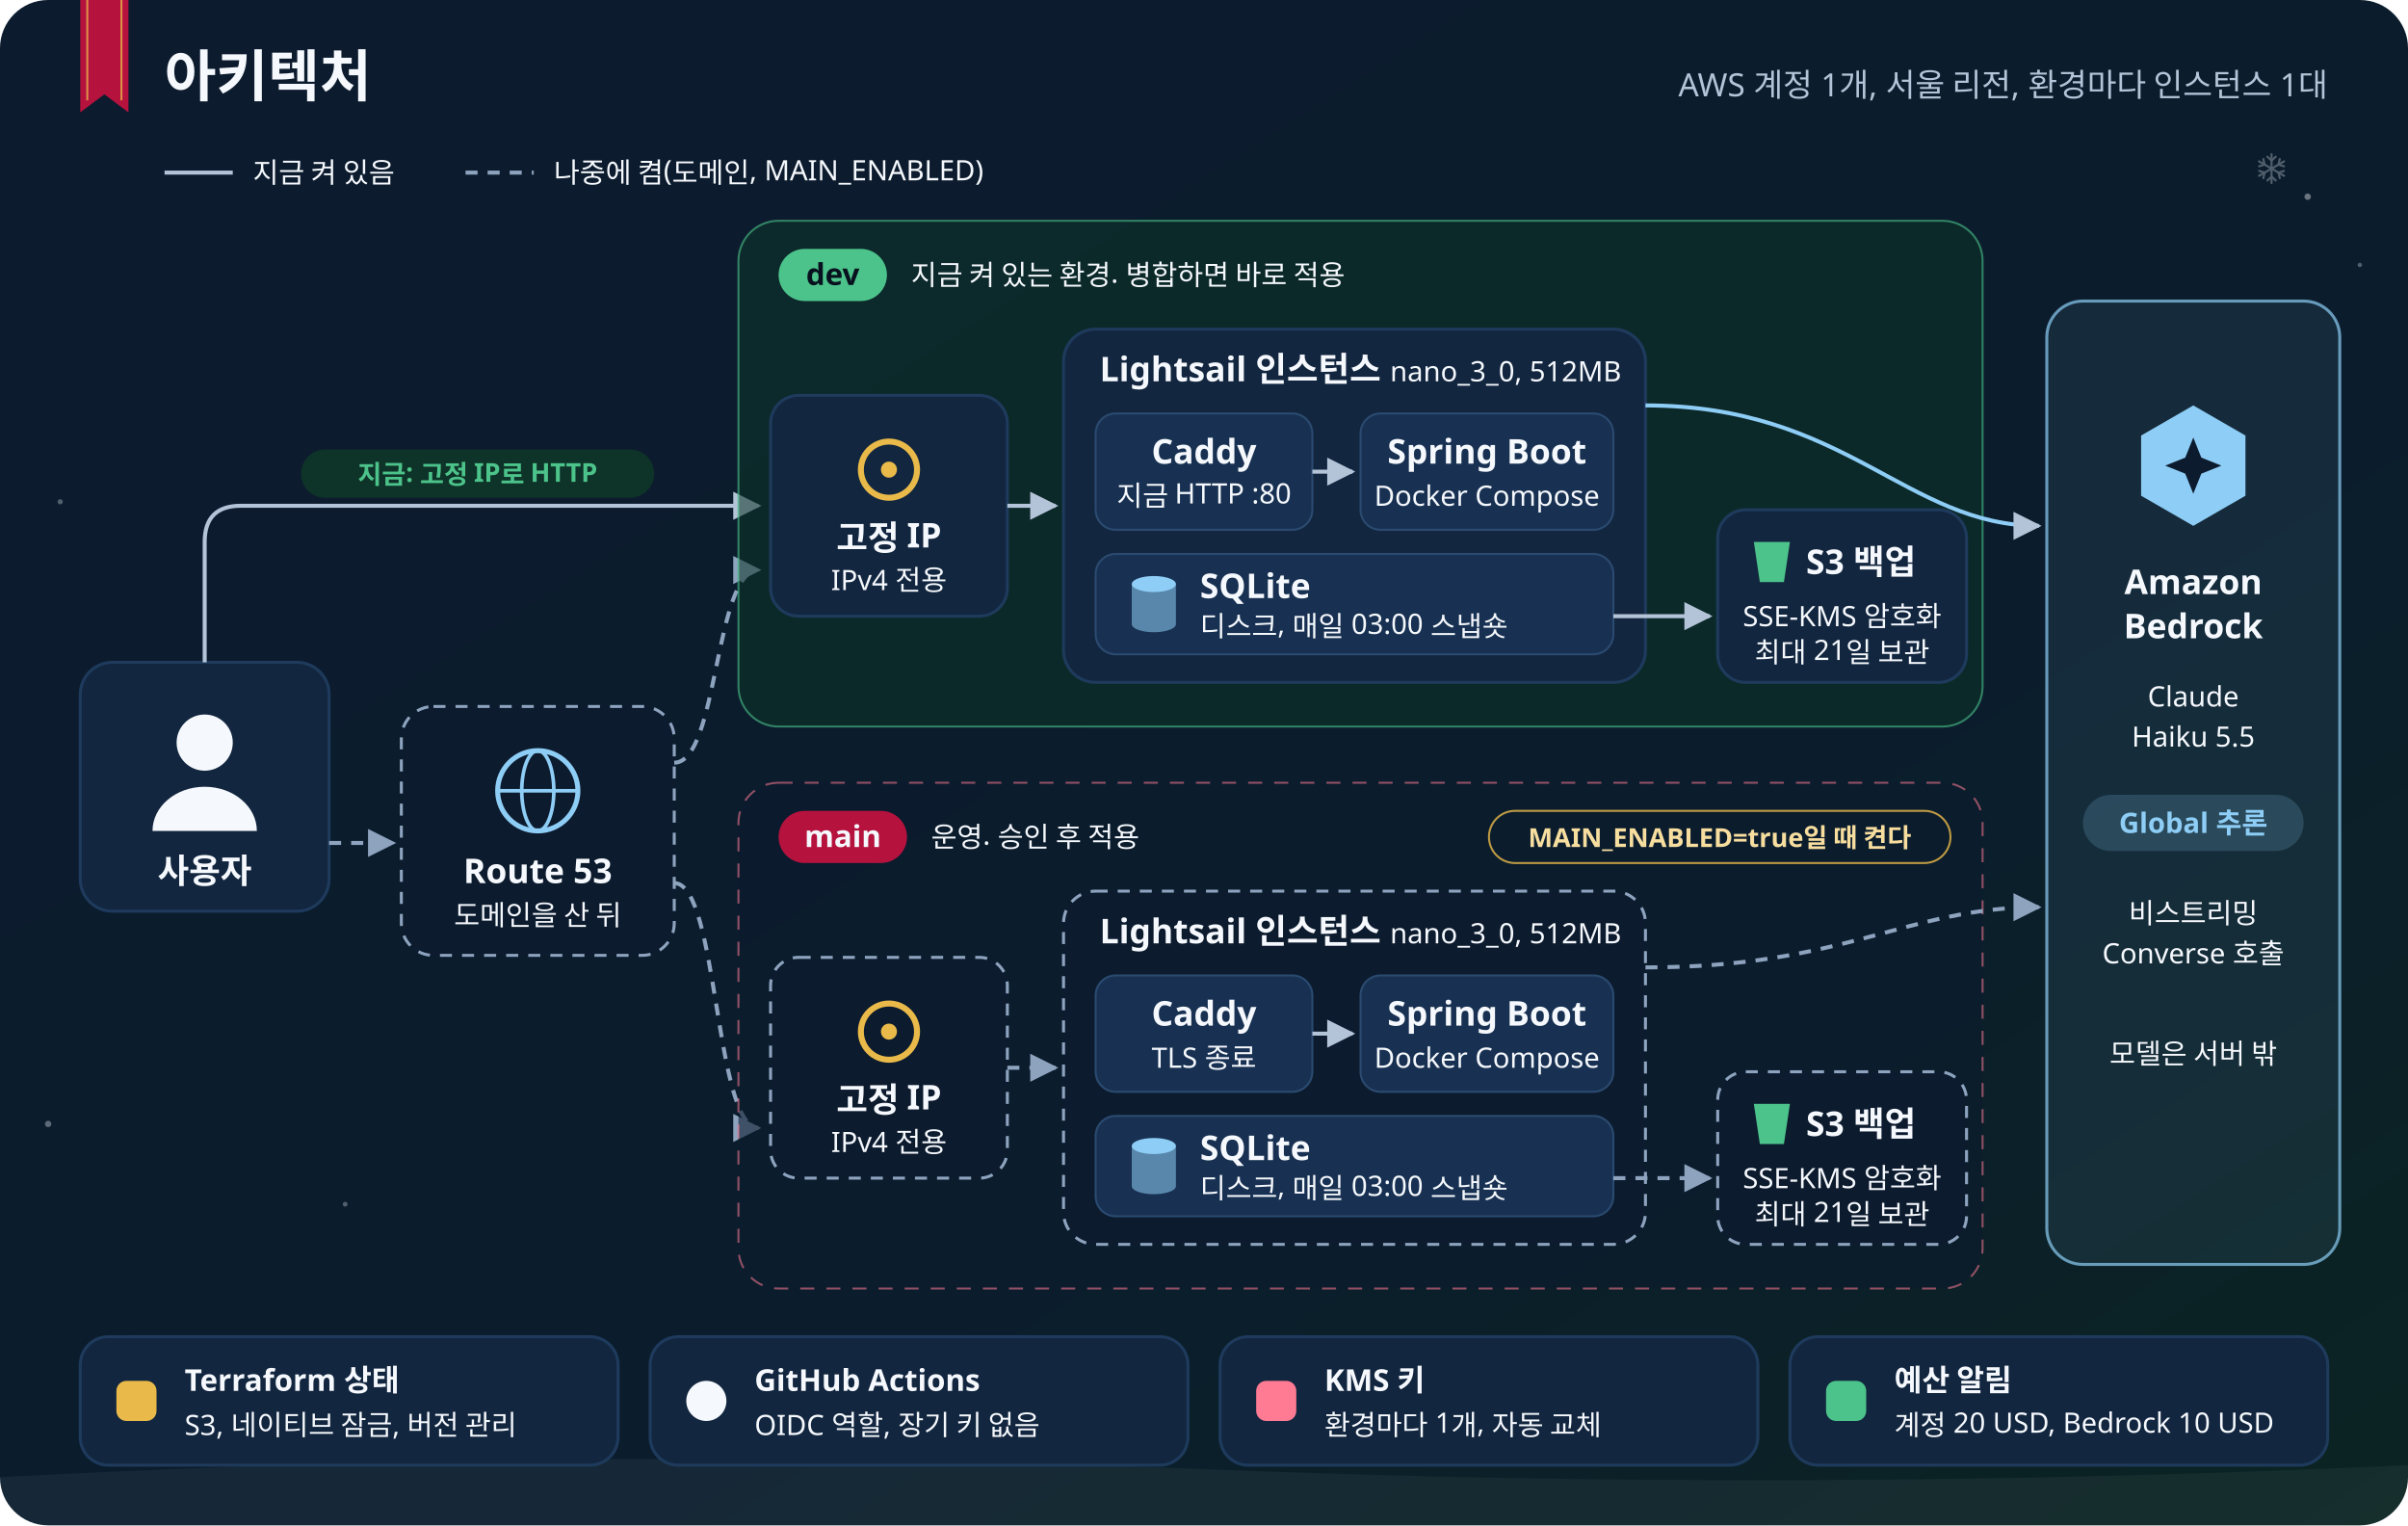
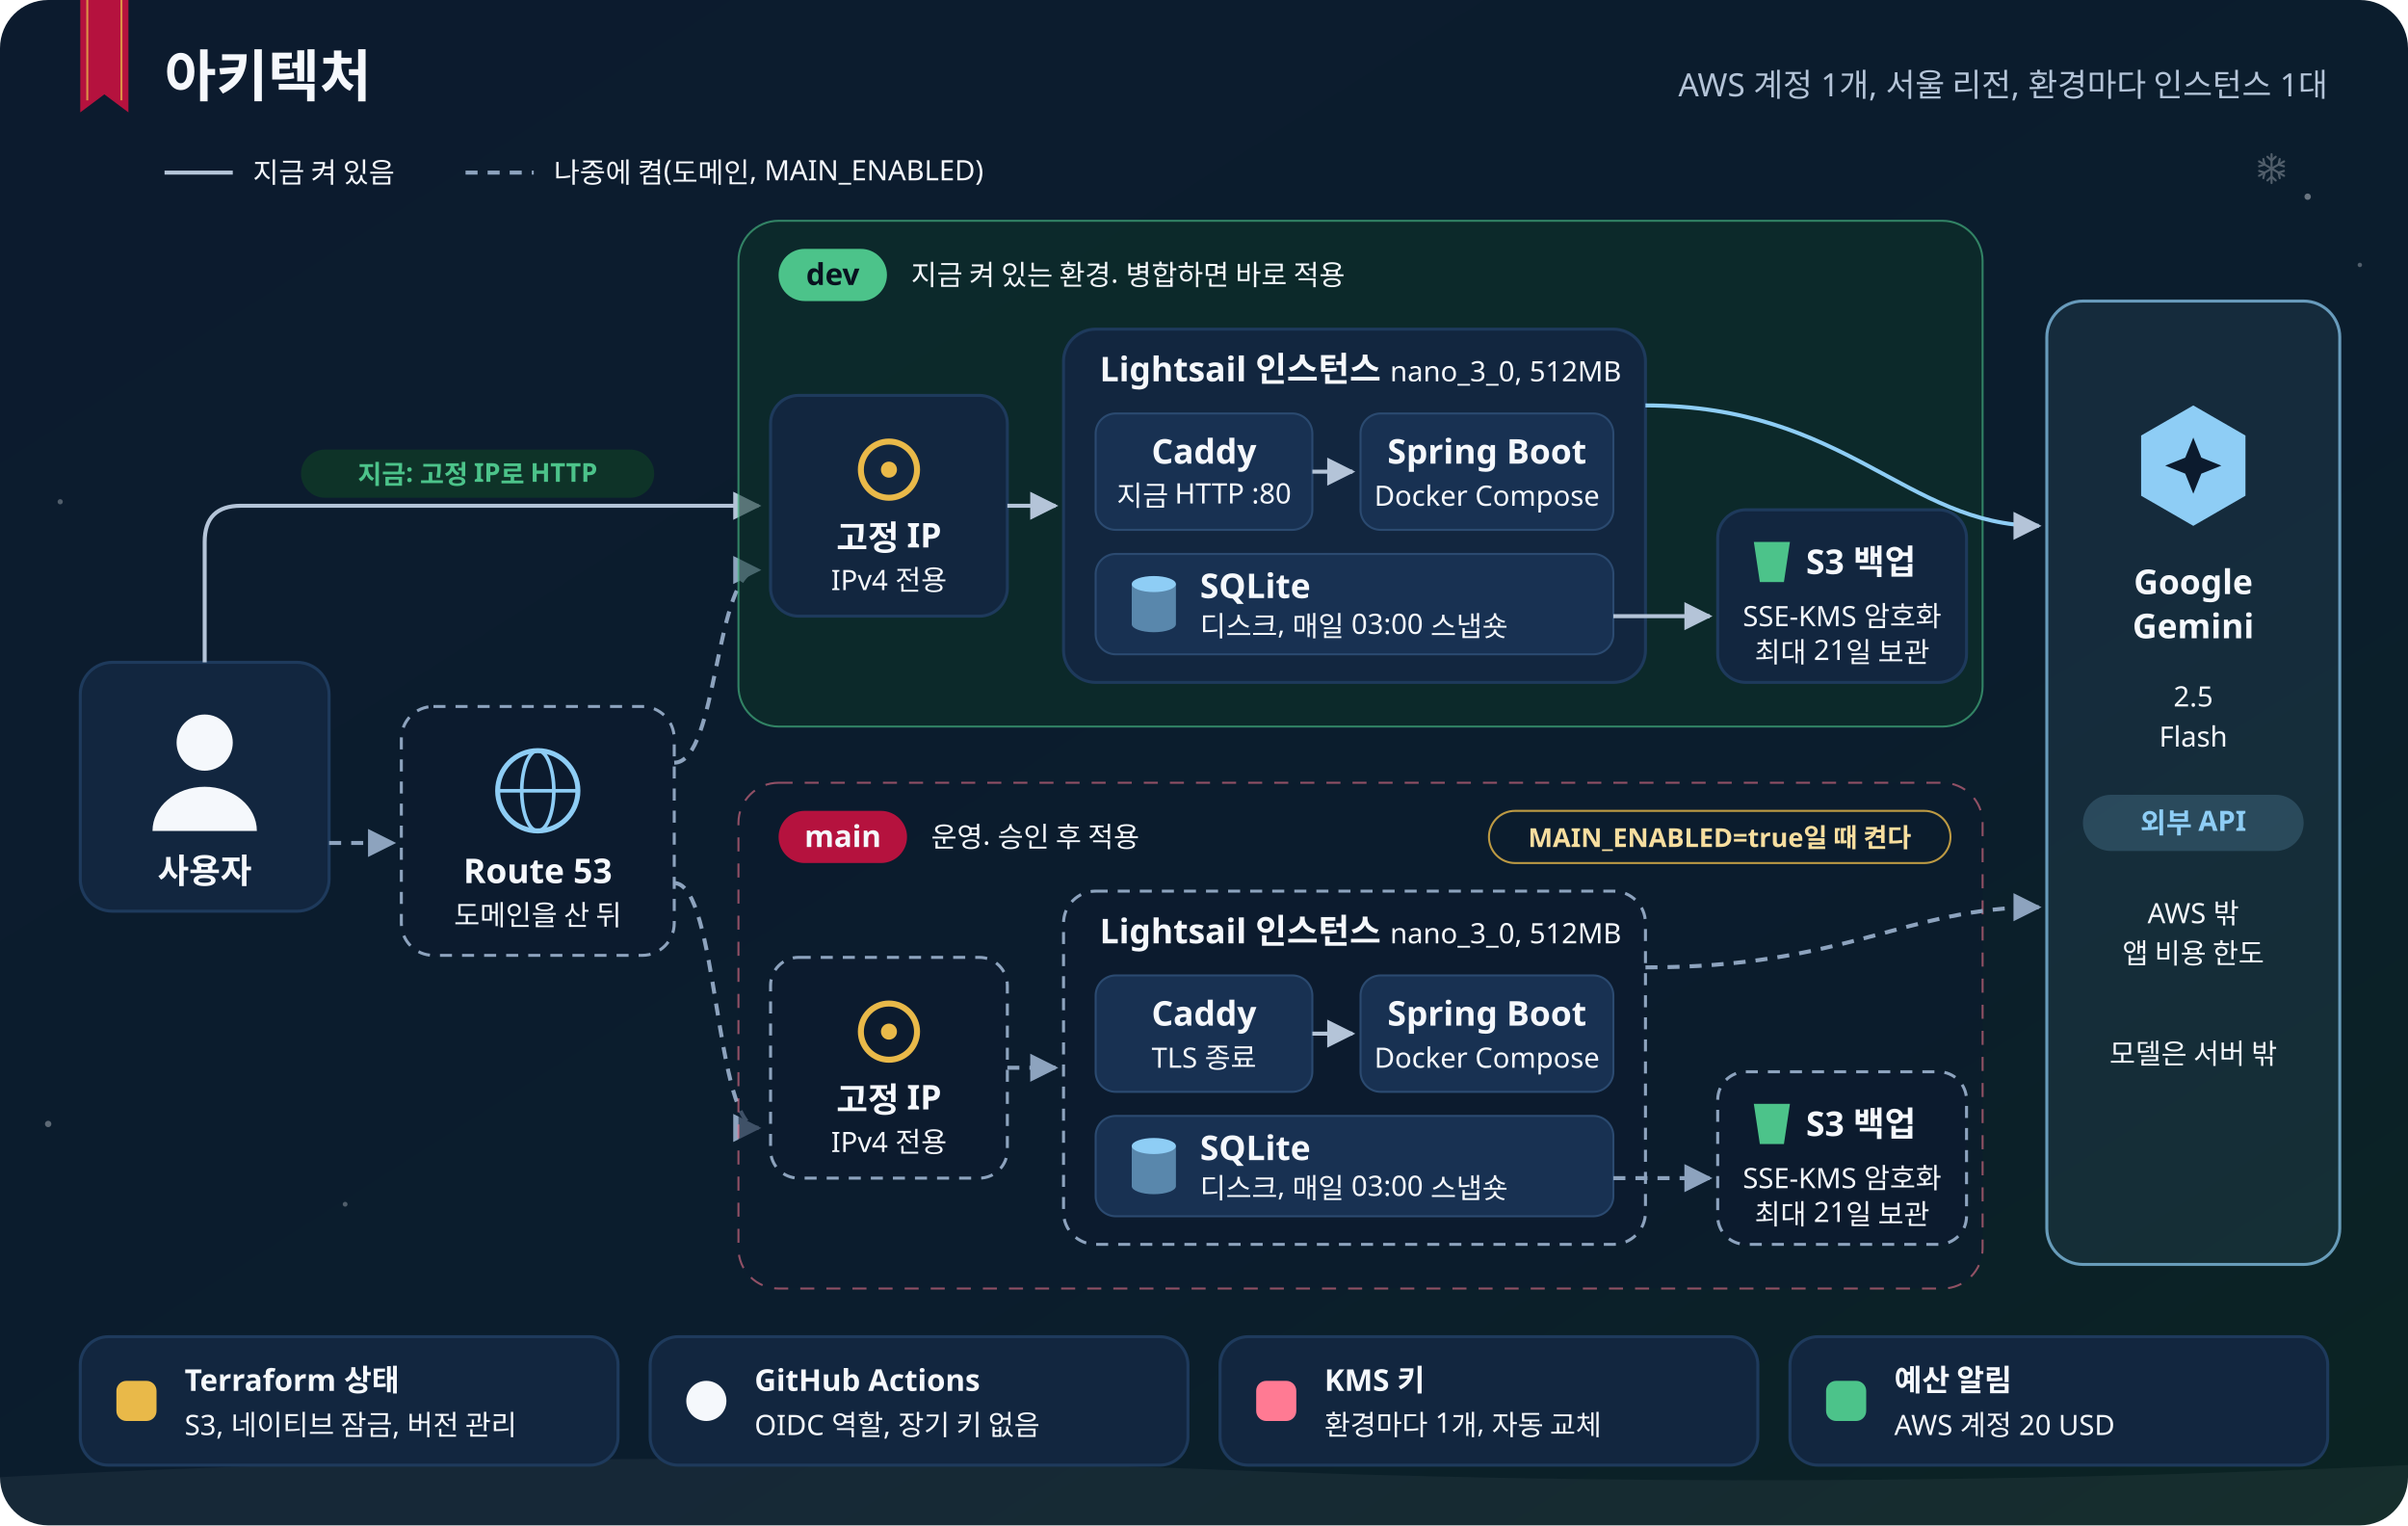
<svg xmlns="http://www.w3.org/2000/svg" xmlns:xlink="http://www.w3.org/1999/xlink" viewBox="0 0 1200 760" width="1200" height="760" role="img" aria-label="산타컷 AWS 아키텍처. 지금은 dev 한 환경만 켜고, 도메인 없이 고정 IP로 HTTP 접속한다. Route 53과 main은 나중에 켠다">
  <defs>
    <linearGradient id="bg" x1="0" y1="0" x2="1" y2="1">
      <stop offset="0" stop-color="#0C1B2E" />
      <stop offset="0.62" stop-color="#0B1D2D" />
      <stop offset="1" stop-color="#0B2422" />
    </linearGradient>
    <marker id="arr" viewBox="0 0 10 10" refX="9" refY="5" markerWidth="7" markerHeight="7" orient="auto">
      <path d="M0,0 L10,5 L0,10 z" fill="#B4C4D8" />
    </marker>
    <marker id="arrLater" viewBox="0 0 10 10" refX="9" refY="5" markerWidth="7" markerHeight="7" orient="auto">
      <path d="M0,0 L10,5 L0,10 z" fill="#8DA3BE" />
    </marker>
    <symbol id="flake" viewBox="-10 -10 20 20" overflow="visible">
      <g fill="none" stroke-width="1.3" stroke-linecap="round">
        <g transform="rotate(0)">
          <path d="M0,-9 V9" />
          <path d="M-2.6,-7.4 L0,-5 L2.6,-7.4" />
          <path d="M-2.6,7.4 L0,5 L2.6,7.4" />
        </g>
        <g transform="rotate(60)">
          <path d="M0,-9 V9" />
          <path d="M-2.6,-7.4 L0,-5 L2.6,-7.4" />
          <path d="M-2.6,7.4 L0,5 L2.6,7.4" />
        </g>
        <g transform="rotate(120)">
          <path d="M0,-9 V9" />
          <path d="M-2.6,-7.4 L0,-5 L2.6,-7.4" />
          <path d="M-2.6,7.4 L0,5 L2.6,7.4" />
        </g>
      </g>
    </symbol>
    <style>
      text { font-family: 'Pretendard', 'Apple SD Gothic Neo', 'Malgun Gothic', 'Noto Sans KR', 'Segoe UI', system-ui, sans-serif; }
      text:not([fill]) { fill: #F5F8FC; }
      .card { fill: #12263F; stroke: #1E3A5C; stroke-width: 1.5; }
      .inner { fill: #183152; stroke: #2B4A70; stroke-width: 1; }
      .ghost { fill: #0C1B2E; stroke: #8DA3BE; stroke-width: 1.5; stroke-dasharray: 6 5; }
      .h { font-size: 17px; font-weight: 700; }
      .s { font-size: 14px; fill: #B4C4D8; }
      .xs { font-size: 14px; fill: #B4C4D8; }
      .code { font-family: ui-monospace, 'SF Mono', 'D2Coding', Consolas, 'Liberation Mono', monospace; font-size: 14px; fill: #8ECDF5; }
      .line { stroke: #B4C4D8; stroke-width: 2; fill: none; }
      .later { stroke: #8DA3BE; stroke-width: 2; fill: none; stroke-dasharray: 6 5; }
      
    </style>
  </defs>
  <rect width="1200" height="760" rx="24" fill="url(#bg)" />
  <path d="M0,736 Q300,720 600,732 T1200,730 V736 A24,24 0 0 1 1176,760 H24 A24,24 0 0 1 0,736 z" fill="#F5F8FC" opacity="0.05" />
  <g fill="#F5F8FC">
    <circle cx="1150" cy="98" r="1.6" opacity="0.4" />
    <circle cx="1176" cy="132" r="1.1" opacity="0.3" />
    <circle cx="30" cy="250" r="1.3" opacity="0.3" />
    <circle cx="24" cy="560" r="1.6" opacity="0.35" />
    <circle cx="172" cy="600" r="1.2" opacity="0.3" />
  </g>
  <path d="M40,0 H64 V56 L52,47 L40,56 z" fill="#B5123E" />
  <path d="M43.5,0 V50 M60.5,0 V50" stroke="#E9B949" stroke-width="1" opacity="0.75" />
  <text x="82" y="48" font-size="28" font-weight="800">아키텍처</text>
  <text x="1160" y="48" text-anchor="end" font-size="16" fill="#B4C4D8">AWS 계정 1개, 서울 리전, 환경마다 인스턴스 1대</text>
  <g transform="translate(82,86)">
    <path d="M0,0 H34" class="line" />
    <text class="xs" x="44" y="5">지금 켜 있음</text>
    <path d="M150,0 H184" class="later" />
    <text class="xs" x="194" y="5">나중에 켬(도메인, MAIN_ENABLED)</text>
  </g>
  <use href="#flake" xlink:href="#flake" x="1124" y="76" width="16" height="16" stroke="#F5F8FC" opacity="0.3" />
  <rect class="card" x="40" y="330" width="124" height="124" rx="16" />
  <circle cx="102" cy="370" r="14" fill="#F5F8FC" />
  <path d="M76,414 a26,22 0 0 1 52,0 z" fill="#F5F8FC" />
  <text class="h" x="102" y="440" text-anchor="middle">사용자</text>
  <path class="line" d="M102,330 V270 Q102,252 120,252 H378" marker-end="url(#arr)" />
  <rect x="150" y="224" width="176" height="24" rx="12" fill="#0E3328" />
  <text x="238" y="241" text-anchor="middle" font-size="13" font-weight="700" fill="#4CC38A">지금: 고정 IP로 HTTP</text>
  <path class="later" d="M164,420 H196" marker-end="url(#arrLater)" />
  <rect class="ghost" x="200" y="352" width="136" height="124" rx="16" />
  <circle cx="268" cy="394" r="20" fill="none" stroke="#8ECDF5" stroke-width="2.5" />
  <ellipse cx="268" cy="394" rx="8" ry="20" fill="none" stroke="#8ECDF5" stroke-width="1.8" />
  <path d="M248,394 H288" stroke="#8ECDF5" stroke-width="1.8" />
  <text class="h" x="268" y="440" text-anchor="middle">Route 53</text>
  <text class="xs" x="268" y="461" text-anchor="middle">도메인을 산 뒤</text>
  <path class="later" d="M336,380 C358,380 356,284 378,284" marker-end="url(#arrLater)" />
  <path class="later" d="M336,440 C358,440 356,562 378,562" marker-end="url(#arrLater)" />
  <rect x="368" y="110" width="620" height="252" rx="20" fill="#0E3328" fill-opacity="0.55" stroke="#4CC38A" stroke-opacity="0.6" />
  <rect x="388" y="124" width="54" height="26" rx="13" fill="#4CC38A" />
  <text x="415" y="142" text-anchor="middle" font-size="15" font-weight="800" fill="#08121F">dev</text>
  <text class="s" x="454" y="142">지금 켜 있는 환경. 병합하면 바로 적용</text>
  <g>
    <rect class="card" x="384" y="197" width="118" height="110" rx="14" />
    <circle cx="443" cy="234" r="14" fill="none" stroke="#E9B949" stroke-width="3" />
    <circle cx="443" cy="234" r="4" fill="#E9B949" />
    <text class="h" x="443" y="274" text-anchor="middle">고정 IP</text>
    <text class="xs" x="443" y="294" text-anchor="middle">IPv4 전용</text>
    <path class="line" d="M502,252 H526" marker-end="url(#arr)" />
    <rect class="card" x="530" y="164" width="290" height="176" rx="16" />
    <text class="h" x="548" y="190">Lightsail 인스턴스</text>
    <text class="xs" x="808" y="190" text-anchor="end">nano_3_0, 512MB</text>
    <rect class="inner" x="546" y="206" width="108" height="58" rx="10" />
    <text class="h" x="600" y="231" text-anchor="middle">Caddy</text>
    <text class="xs" x="600" y="252" text-anchor="middle">지금 HTTP :80</text>
    <path class="line" d="M654,235 H674" marker-end="url(#arr)" />
    <rect class="inner" x="678" y="206" width="126" height="58" rx="10" />
    <text class="h" x="741" y="231" text-anchor="middle">Spring Boot</text>
    <text class="xs" x="741" y="252" text-anchor="middle">Docker Compose</text>
    <rect class="inner" x="546" y="276" width="258" height="50" rx="10" />
    <g transform="translate(564,287)">
      <ellipse cx="11" cy="4" rx="11" ry="4" fill="#8ECDF5" />
      <path d="M0,4 V24 A11,4 0 0 0 22,24 V4" fill="#8ECDF5" fill-opacity="0.55" />
    </g>
    <text class="h" x="598" y="298">SQLite</text>
    <text class="xs" x="598" y="317">디스크, 매일 03:00 스냅숏</text>
    <path class="line" d="M804,307 H852" marker-end="url(#arr)" />
    <rect class="card" x="856" y="254" width="124" height="86" rx="14" />
    <path d="M874,270 h18 l-3,20 h-12 z" fill="#4CC38A" />
    <text class="h" x="900" y="286">S3 백업</text>
    <text class="xs" x="918" y="312" text-anchor="middle">SSE-KMS 암호화</text>
    <text class="xs" x="918" y="330" text-anchor="middle">최대 21일 보관</text>
  </g>
  <rect x="368" y="390" width="620" height="252" rx="20" fill="#0C1B2E" fill-opacity="0.6" stroke="#FF7A93" stroke-opacity="0.55" stroke-dasharray="7 6" />
  <rect x="388" y="404" width="64" height="26" rx="13" fill="#B5123E" />
  <text x="420" y="422" text-anchor="middle" font-size="15" font-weight="800" fill="#F5F8FC">main</text>
  <text class="s" x="464" y="422">운영. 승인 후 적용</text>
  <rect x="742" y="404" width="230" height="26" rx="13" fill="none" stroke="#E9B949" stroke-opacity="0.8" />
  <text x="857" y="422" text-anchor="middle" font-size="13" font-weight="700" fill="#F7DE9F">MAIN_ENABLED=true일 때 켠다</text>
  <g>
    <rect class="ghost" x="384" y="477" width="118" height="110" rx="14" />
    <circle cx="443" cy="514" r="14" fill="none" stroke="#E9B949" stroke-width="3" />
    <circle cx="443" cy="514" r="4" fill="#E9B949" />
    <text class="h" x="443" y="554" text-anchor="middle">고정 IP</text>
    <text class="xs" x="443" y="574" text-anchor="middle">IPv4 전용</text>
    <path class="later" d="M502,532 H526" marker-end="url(#arrLater)" />
    <rect class="ghost" x="530" y="444" width="290" height="176" rx="16" />
    <text class="h" x="548" y="470">Lightsail 인스턴스</text>
    <text class="xs" x="808" y="470" text-anchor="end">nano_3_0, 512MB</text>
    <rect class="inner" x="546" y="486" width="108" height="58" rx="10" />
    <text class="h" x="600" y="511" text-anchor="middle">Caddy</text>
    <text class="xs" x="600" y="532" text-anchor="middle">TLS 종료</text>
    <path class="line" d="M654,515 H674" marker-end="url(#arr)" />
    <rect class="inner" x="678" y="486" width="126" height="58" rx="10" />
    <text class="h" x="741" y="511" text-anchor="middle">Spring Boot</text>
    <text class="xs" x="741" y="532" text-anchor="middle">Docker Compose</text>
    <rect class="inner" x="546" y="556" width="258" height="50" rx="10" />
    <g transform="translate(564,567)">
      <ellipse cx="11" cy="4" rx="11" ry="4" fill="#8ECDF5" />
      <path d="M0,4 V24 A11,4 0 0 0 22,24 V4" fill="#8ECDF5" fill-opacity="0.55" />
    </g>
    <text class="h" x="598" y="578">SQLite</text>
    <text class="xs" x="598" y="597">디스크, 매일 03:00 스냅숏</text>
    <path class="later" d="M804,587 H852" marker-end="url(#arrLater)" />
    <rect class="ghost" x="856" y="534" width="124" height="86" rx="14" />
    <path d="M874,550 h18 l-3,20 h-12 z" fill="#4CC38A" />
    <text class="h" x="900" y="566">S3 백업</text>
    <text class="xs" x="918" y="592" text-anchor="middle">SSE-KMS 암호화</text>
    <text class="xs" x="918" y="610" text-anchor="middle">최대 21일 보관</text>
  </g>
  <rect x="1020" y="150" width="146" height="480" rx="18" fill="#8ECDF5" fill-opacity="0.08" stroke="#8ECDF5" stroke-opacity="0.7" stroke-width="1.5" />
  <g transform="translate(1093,232)">
    <polygon points="0,-30 26,-15 26,15 0,30 -26,15 -26,-15" fill="#8ECDF5" />
    <path d="M0,-14 L4,-4 L14,0 L4,4 L0,14 L-4,4 L-14,0 L-4,-4 z" fill="#0C1B2E" />
  </g>
-   <text class="h" x="1093" y="296" text-anchor="middle">Amazon</text>
-   <text class="h" x="1093" y="318" text-anchor="middle">Bedrock</text>
-   <text class="s" x="1093" y="352" text-anchor="middle">Claude</text>
-   <text class="s" x="1093" y="372" text-anchor="middle">Haiku 5.5</text>
+   <text class="h" x="1093" y="296" text-anchor="middle">Google</text>
+   <text class="h" x="1093" y="318" text-anchor="middle">Gemini</text>
+   <text class="s" x="1093" y="352" text-anchor="middle">2.5</text>
+   <text class="s" x="1093" y="372" text-anchor="middle">Flash</text>
  <rect x="1038" y="396" width="110" height="28" rx="14" fill="#8ECDF5" fill-opacity="0.18" />
-   <text x="1093" y="415" text-anchor="middle" font-size="14" font-weight="700" fill="#8ECDF5">Global 추론</text>
-   <text class="xs" x="1093" y="460" text-anchor="middle">비스트리밍</text>
-   <text class="xs" x="1093" y="480" text-anchor="middle">Converse 호출</text>
+   <text x="1093" y="415" text-anchor="middle" font-size="14" font-weight="700" fill="#8ECDF5">외부 API</text>
+   <text class="xs" x="1093" y="460" text-anchor="middle">AWS 밖</text>
+   <text class="xs" x="1093" y="480" text-anchor="middle">앱 비용 한도</text>
  <text class="xs" x="1093" y="530" text-anchor="middle">모델은 서버 밖</text>
  <path d="M820,202 C920,202 950,262 1016,262" stroke="#8ECDF5" stroke-width="2" fill="none" marker-end="url(#arr)" />
  <path class="later" d="M820,482 C920,482 950,452 1016,452" marker-end="url(#arrLater)" />
  <g transform="translate(40,666)">
    <rect class="card" x="0" width="268" height="64" rx="14" />
    <rect x="18" y="22" width="20" height="20" rx="5" fill="#E9B949" />
    <text x="52" y="27" font-size="15" font-weight="700">Terraform 상태</text>
    <text class="xs" x="52" y="49">S3, 네이티브 잠금, 버전 관리</text>
    <rect class="card" x="284" width="268" height="64" rx="14" />
    <circle cx="312" cy="32" r="10" fill="#F5F8FC" />
    <text x="336" y="27" font-size="15" font-weight="700">GitHub Actions</text>
    <text class="xs" x="336" y="49">OIDC 역할, 장기 키 없음</text>
    <rect class="card" x="568" width="268" height="64" rx="14" />
    <rect x="586" y="22" width="20" height="20" rx="5" fill="#FF7A93" />
    <text x="620" y="27" font-size="15" font-weight="700">KMS 키</text>
    <text class="xs" x="620" y="49">환경마다 1개, 자동 교체</text>
    <rect class="card" x="852" width="268" height="64" rx="14" />
    <rect x="870" y="22" width="20" height="20" rx="5" fill="#4CC38A" />
    <text x="904" y="27" font-size="15" font-weight="700">예산 알림</text>
-     <text class="xs" x="904" y="49">계정 20 USD, Bedrock 10 USD</text>
+     <text class="xs" x="904" y="49">AWS 계정 20 USD</text>
  </g>
</svg>
